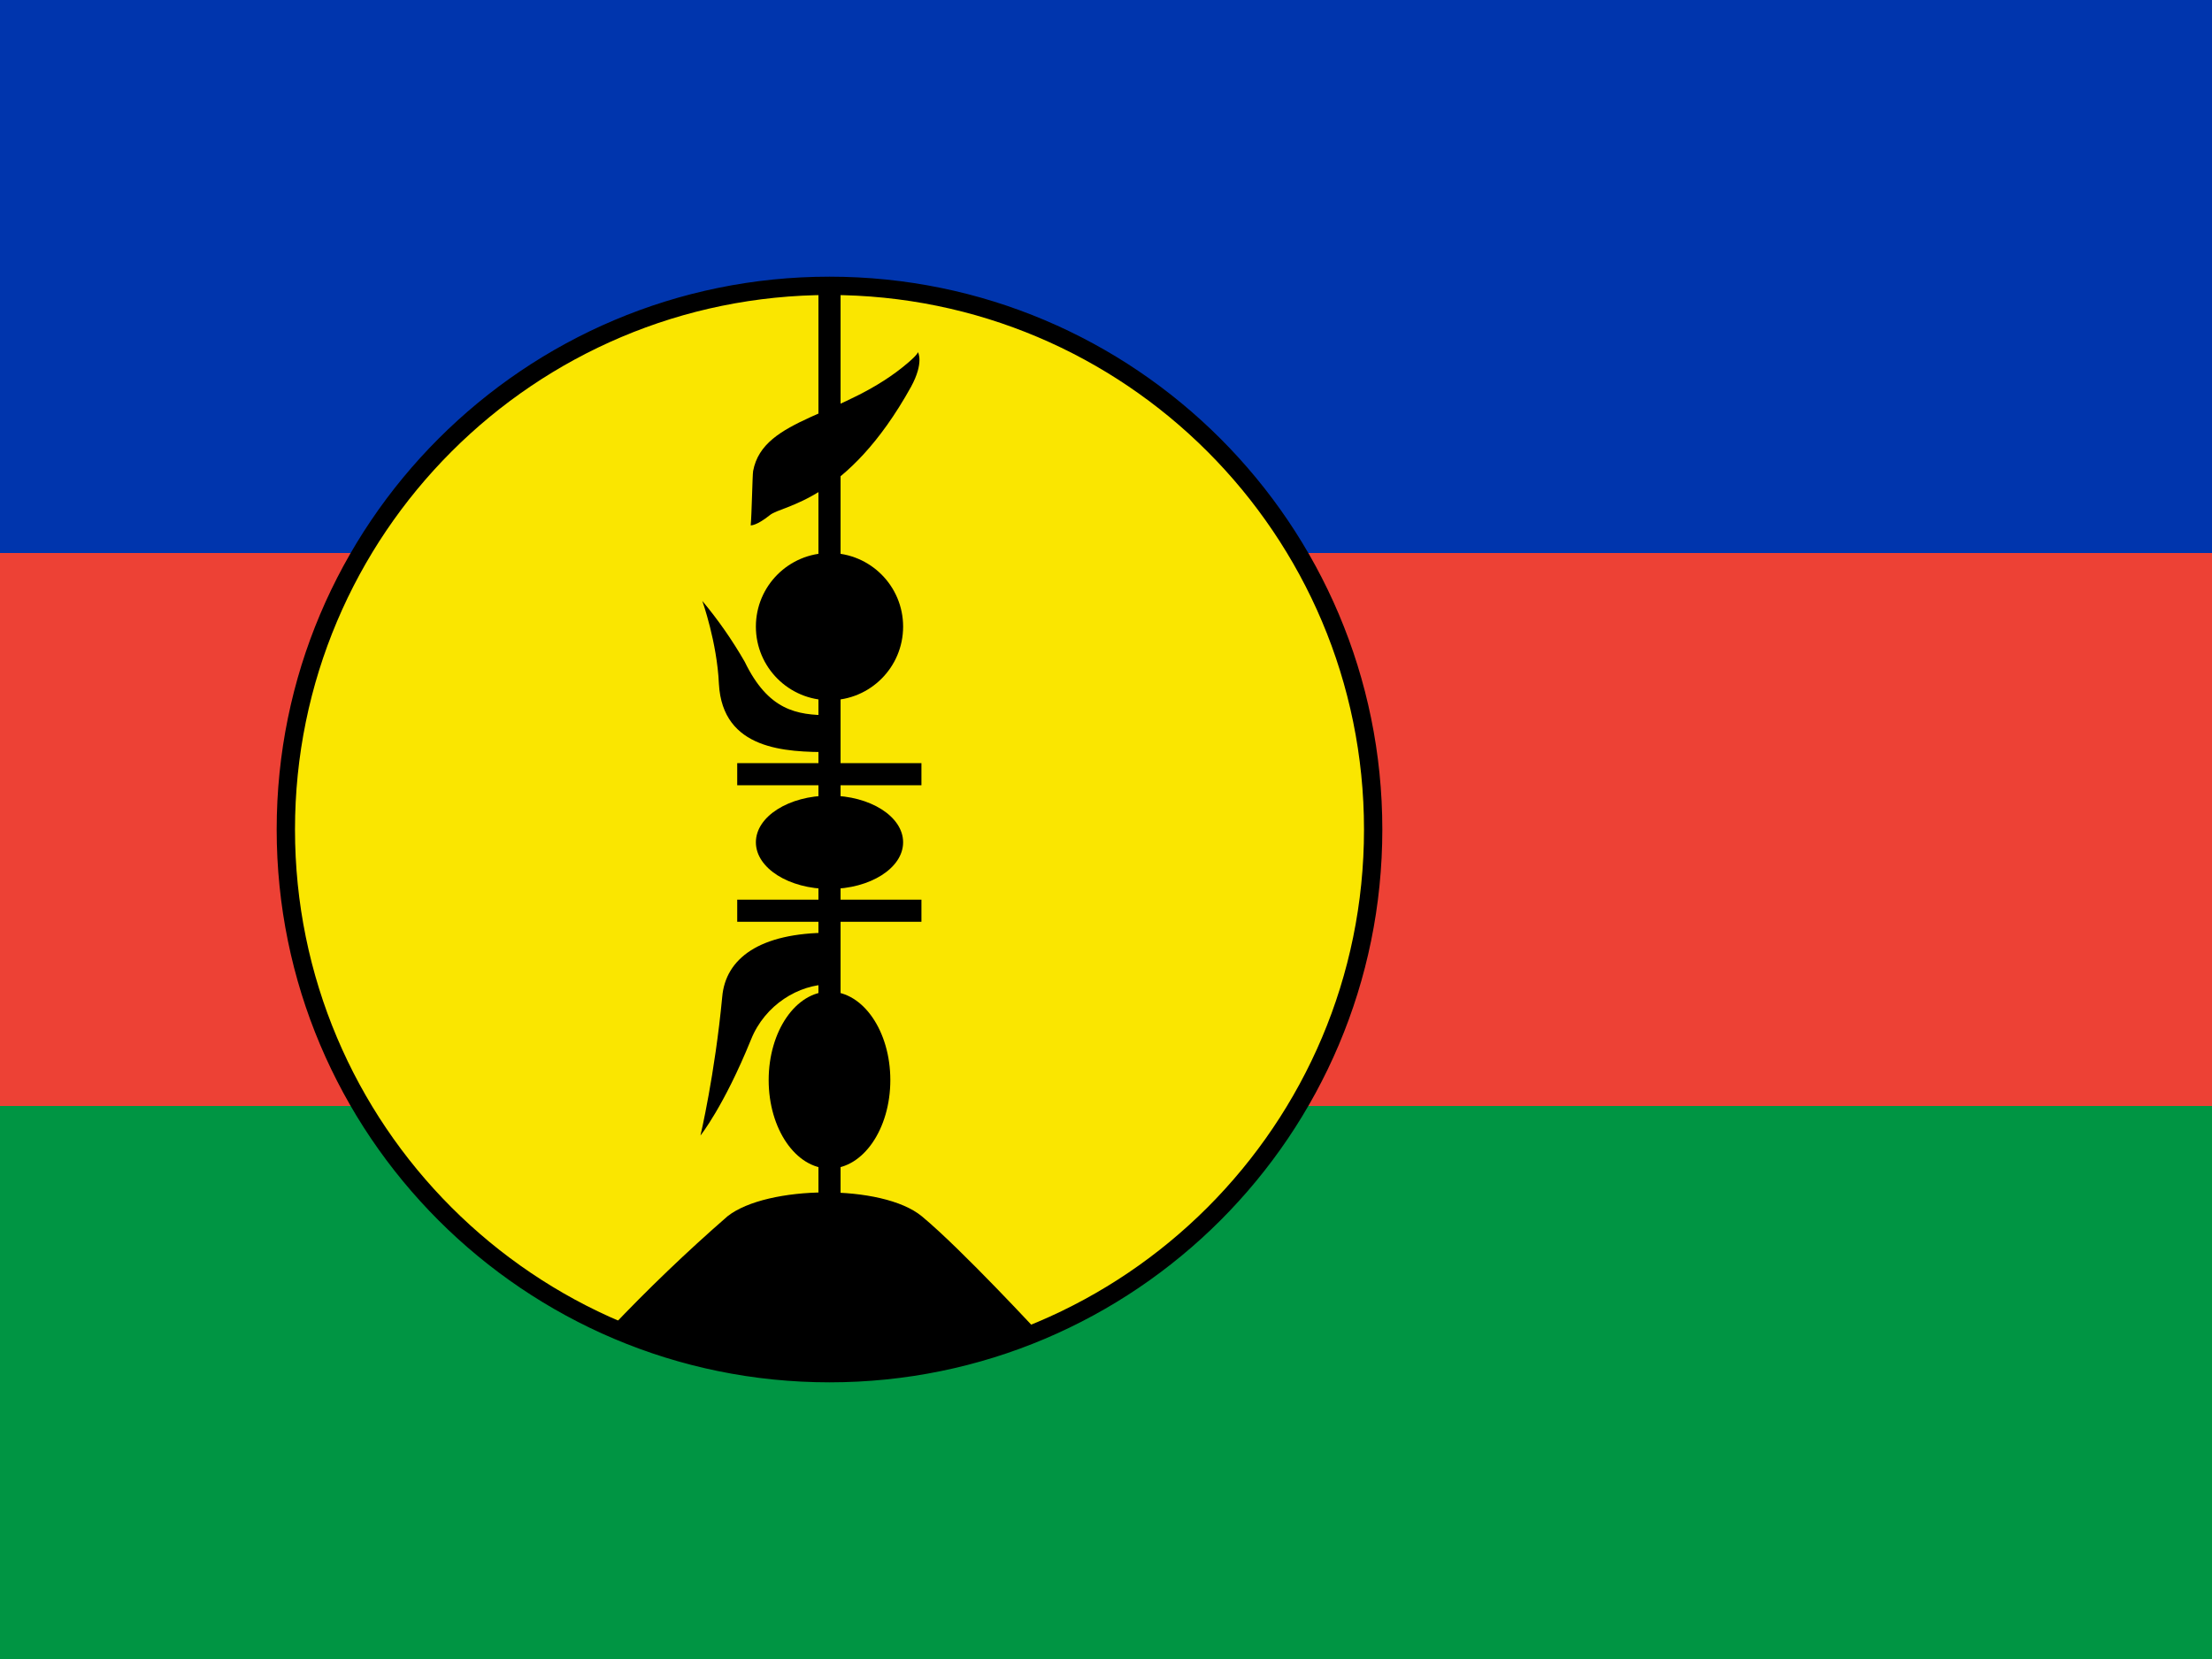
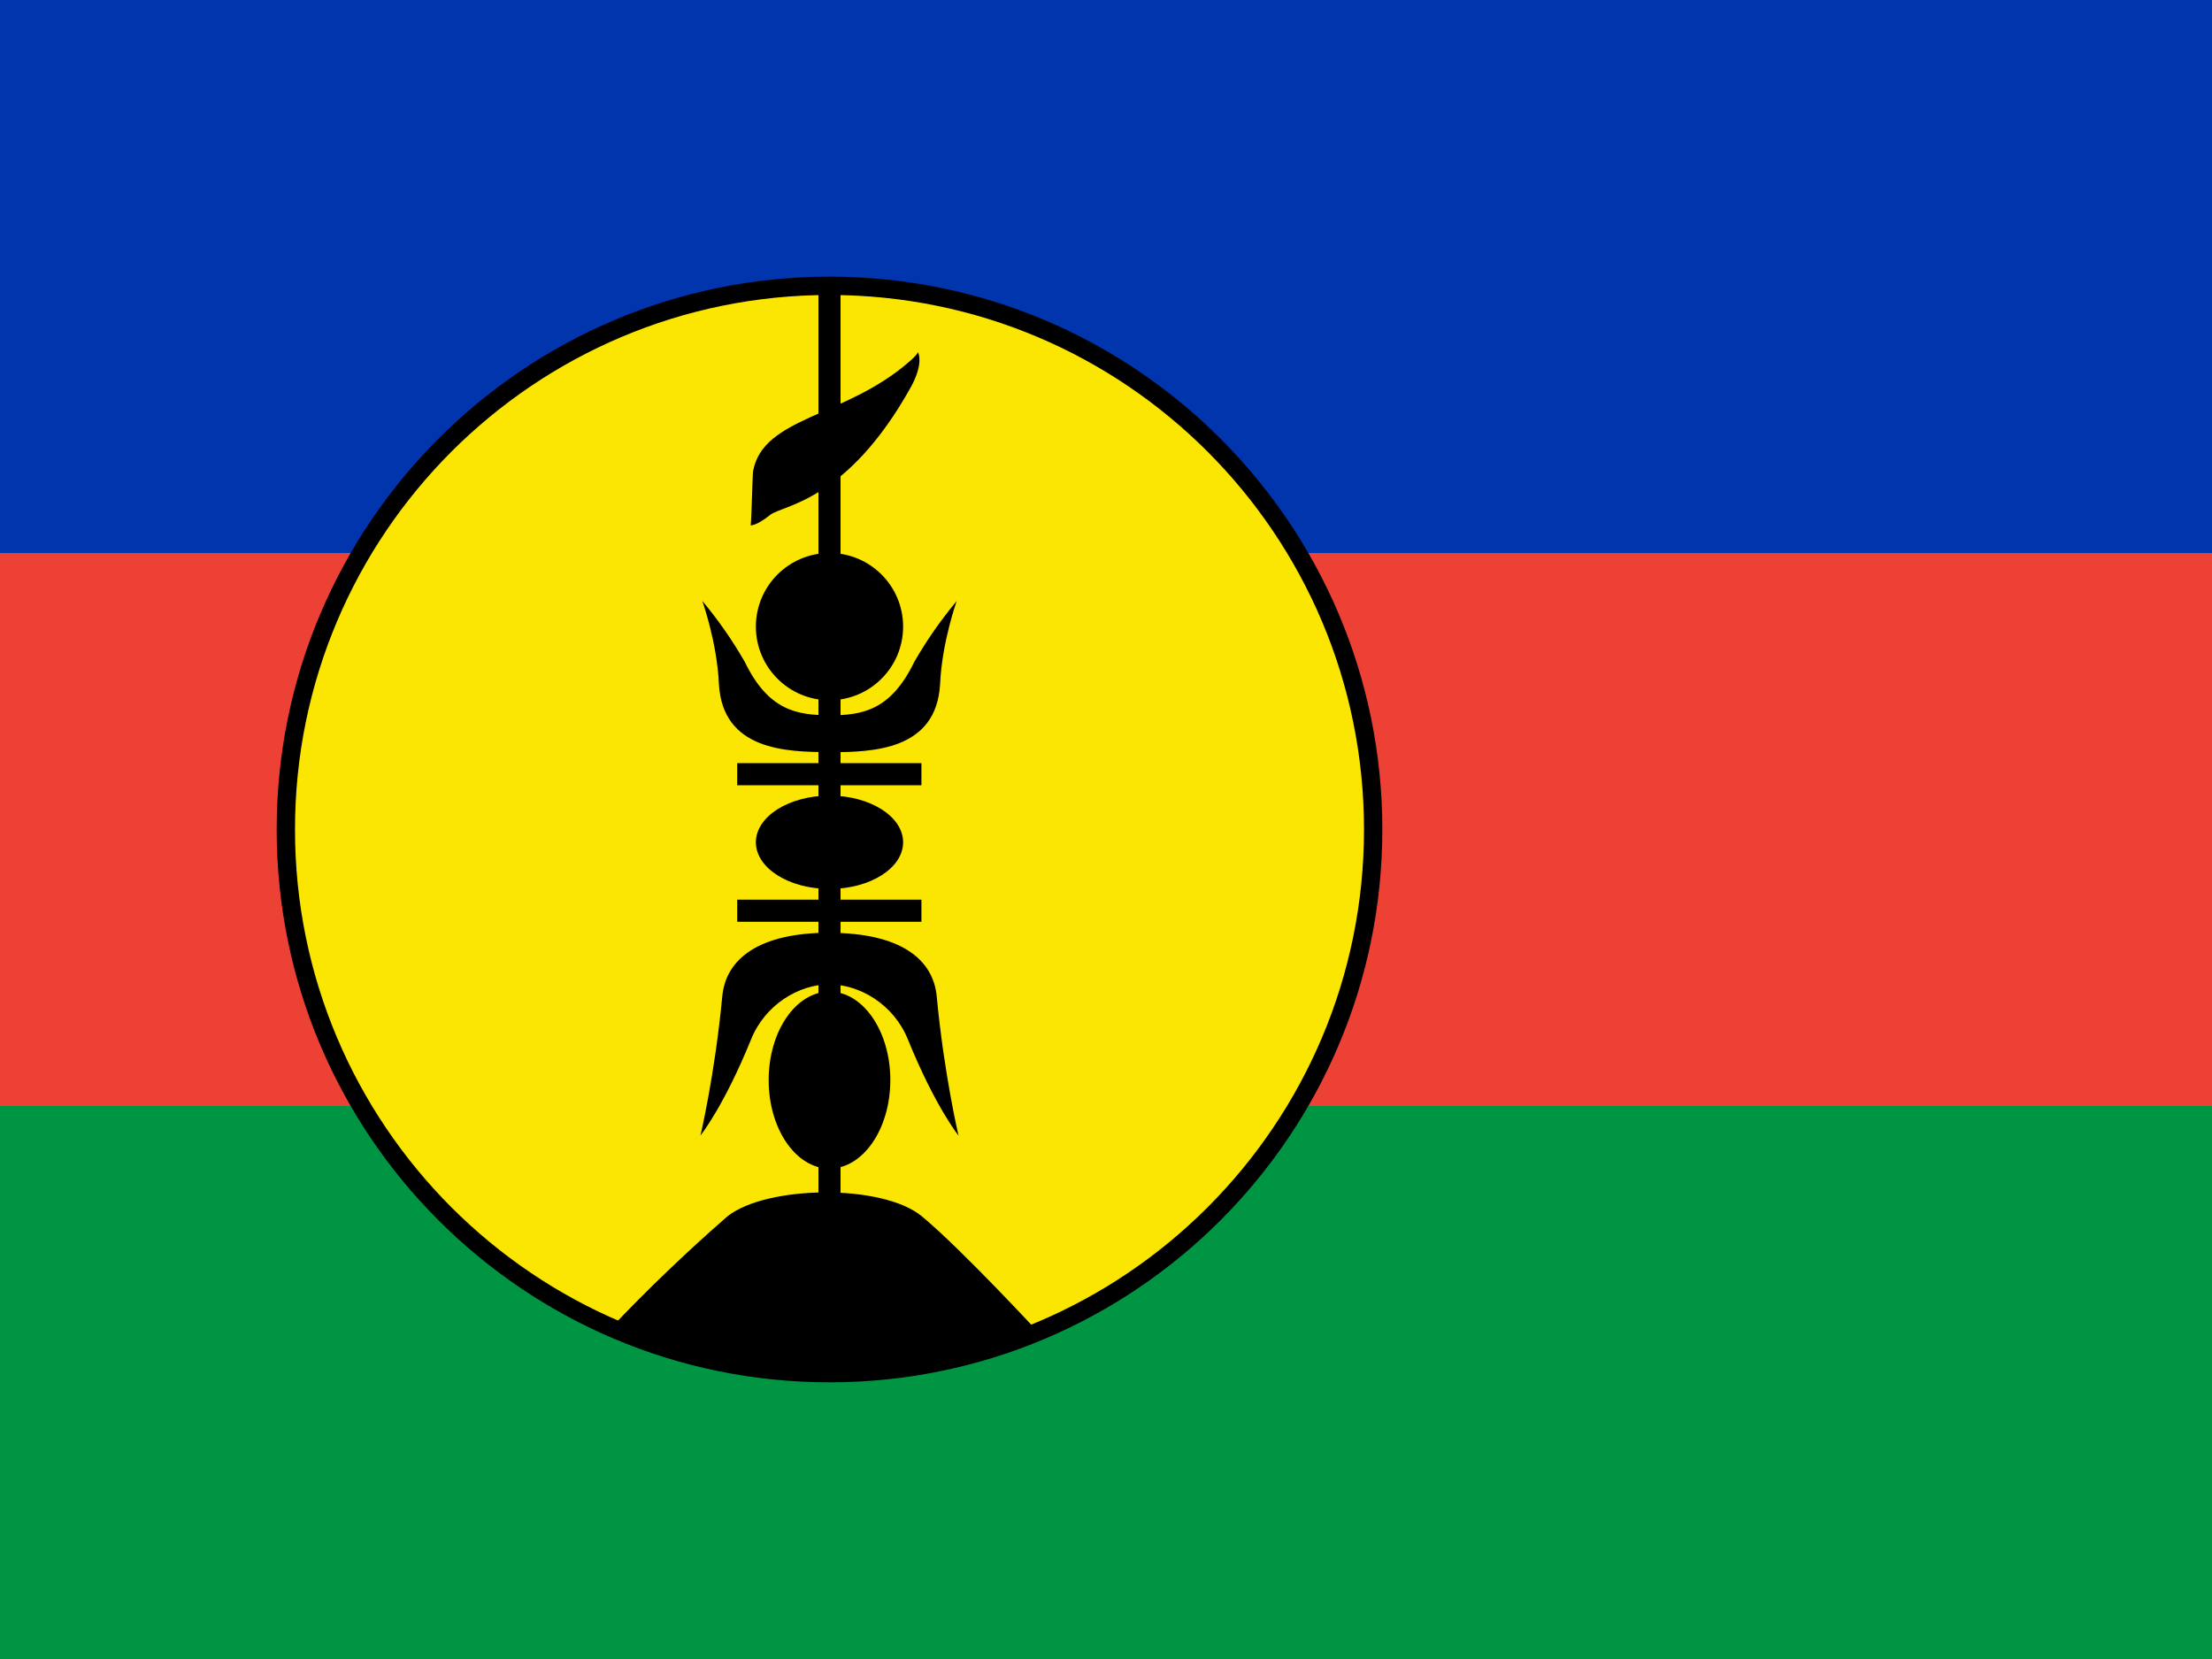
<svg xmlns="http://www.w3.org/2000/svg" xmlns:xlink="http://www.w3.org/1999/xlink" id="flag-icon-css-nc" viewBox="0 0 640 480">
  <path fill="#009543" stroke-width=".9" d="M0 0h640v480H0z" />
  <path fill="#ed4135" stroke-width=".9" d="M0 0h640v320H0z" />
  <path fill="#0035ad" stroke-width=".9" d="M0 0h640v160H0z" />
  <circle cx="240" cy="240" r="157.3" fill="#fae600" stroke="#000" stroke-width="5.3" />
  <path stroke="#000" stroke-width="6.4" d="M213.3 263.5h53.3M213.3 224h53.3M240 83.2V352" />
  <path stroke-width="1.1" d="M176.6 384.4c64.2 26.3 124.4 1.7 124.4 1.7s-22.7-24.6-34.3-34.2c-11.4-9.4-44.8-9-56.2 0a488.7 488.7 0 00-33.9 32.5z" />
  <ellipse cx="240" cy="312.5" stroke-width="1.1" rx="17.6" ry="25.6" />
  <ellipse cx="240" cy="243.7" stroke-width="1.1" rx="21.3" ry="13.5" />
  <circle cx="240" cy="181.3" r="21.3" stroke-width="1.1" />
  <path stroke-width="1.1" d="M265.6 101.9s1.8 3-2 10c-18.6 33.5-37.3 34.2-40.8 37.1-4 3.2-5.6 3-5.6 3 .3-2.9.5-14.6.7-15.7 2.9-15.7 26.5-15.5 45-31.5 2.9-2.5 2.7-3 2.7-3z" />
  <path d="M265.5 163s4 11.2 4.5 22.5c1 18 18.2 18.5 30 18.5v-10c-8.9 0-16.6-1.3-23-14.5a115 115 0 00-11.5-16.5zm-.5 145s6.3-7.8 13.7-26c3.8-9.5 13-15 21.3-15v-14c-19 0-28.2 7-29.1 17.4-2 21.1-5.9 37.6-5.9 37.6z" transform="translate(-80) scale(1.06667)" />
  <use width="100%" height="100%" transform="matrix(-1 0 0 1 480 0)" xlink:href="#leaf" />
+   <path d="M 240.533 328.567 C 240.533 328.567 244.8 316.621 245.333 304.567 C 246.4 285.367 264.747 284.834 277.333 284.834 L 277.333 295.501 C 267.84 295.501 259.627 296.887 252.8 310.967 C 249.233 317.181 245.128 323.07 240.533 328.567 Z M 240 173.9 C 240 173.9 246.72 182.22 254.613 201.634 C 258.667 211.767 268.48 217.634 277.333 217.634 L 277.333 232.567 C 257.067 232.567 247.253 225.1 246.293 214.007 C 244.16 191.5 240 173.9 240 173.9 Z" transform="matrix(-1, 0, 0, -1, 517.333, 502.467)" />
</svg>
